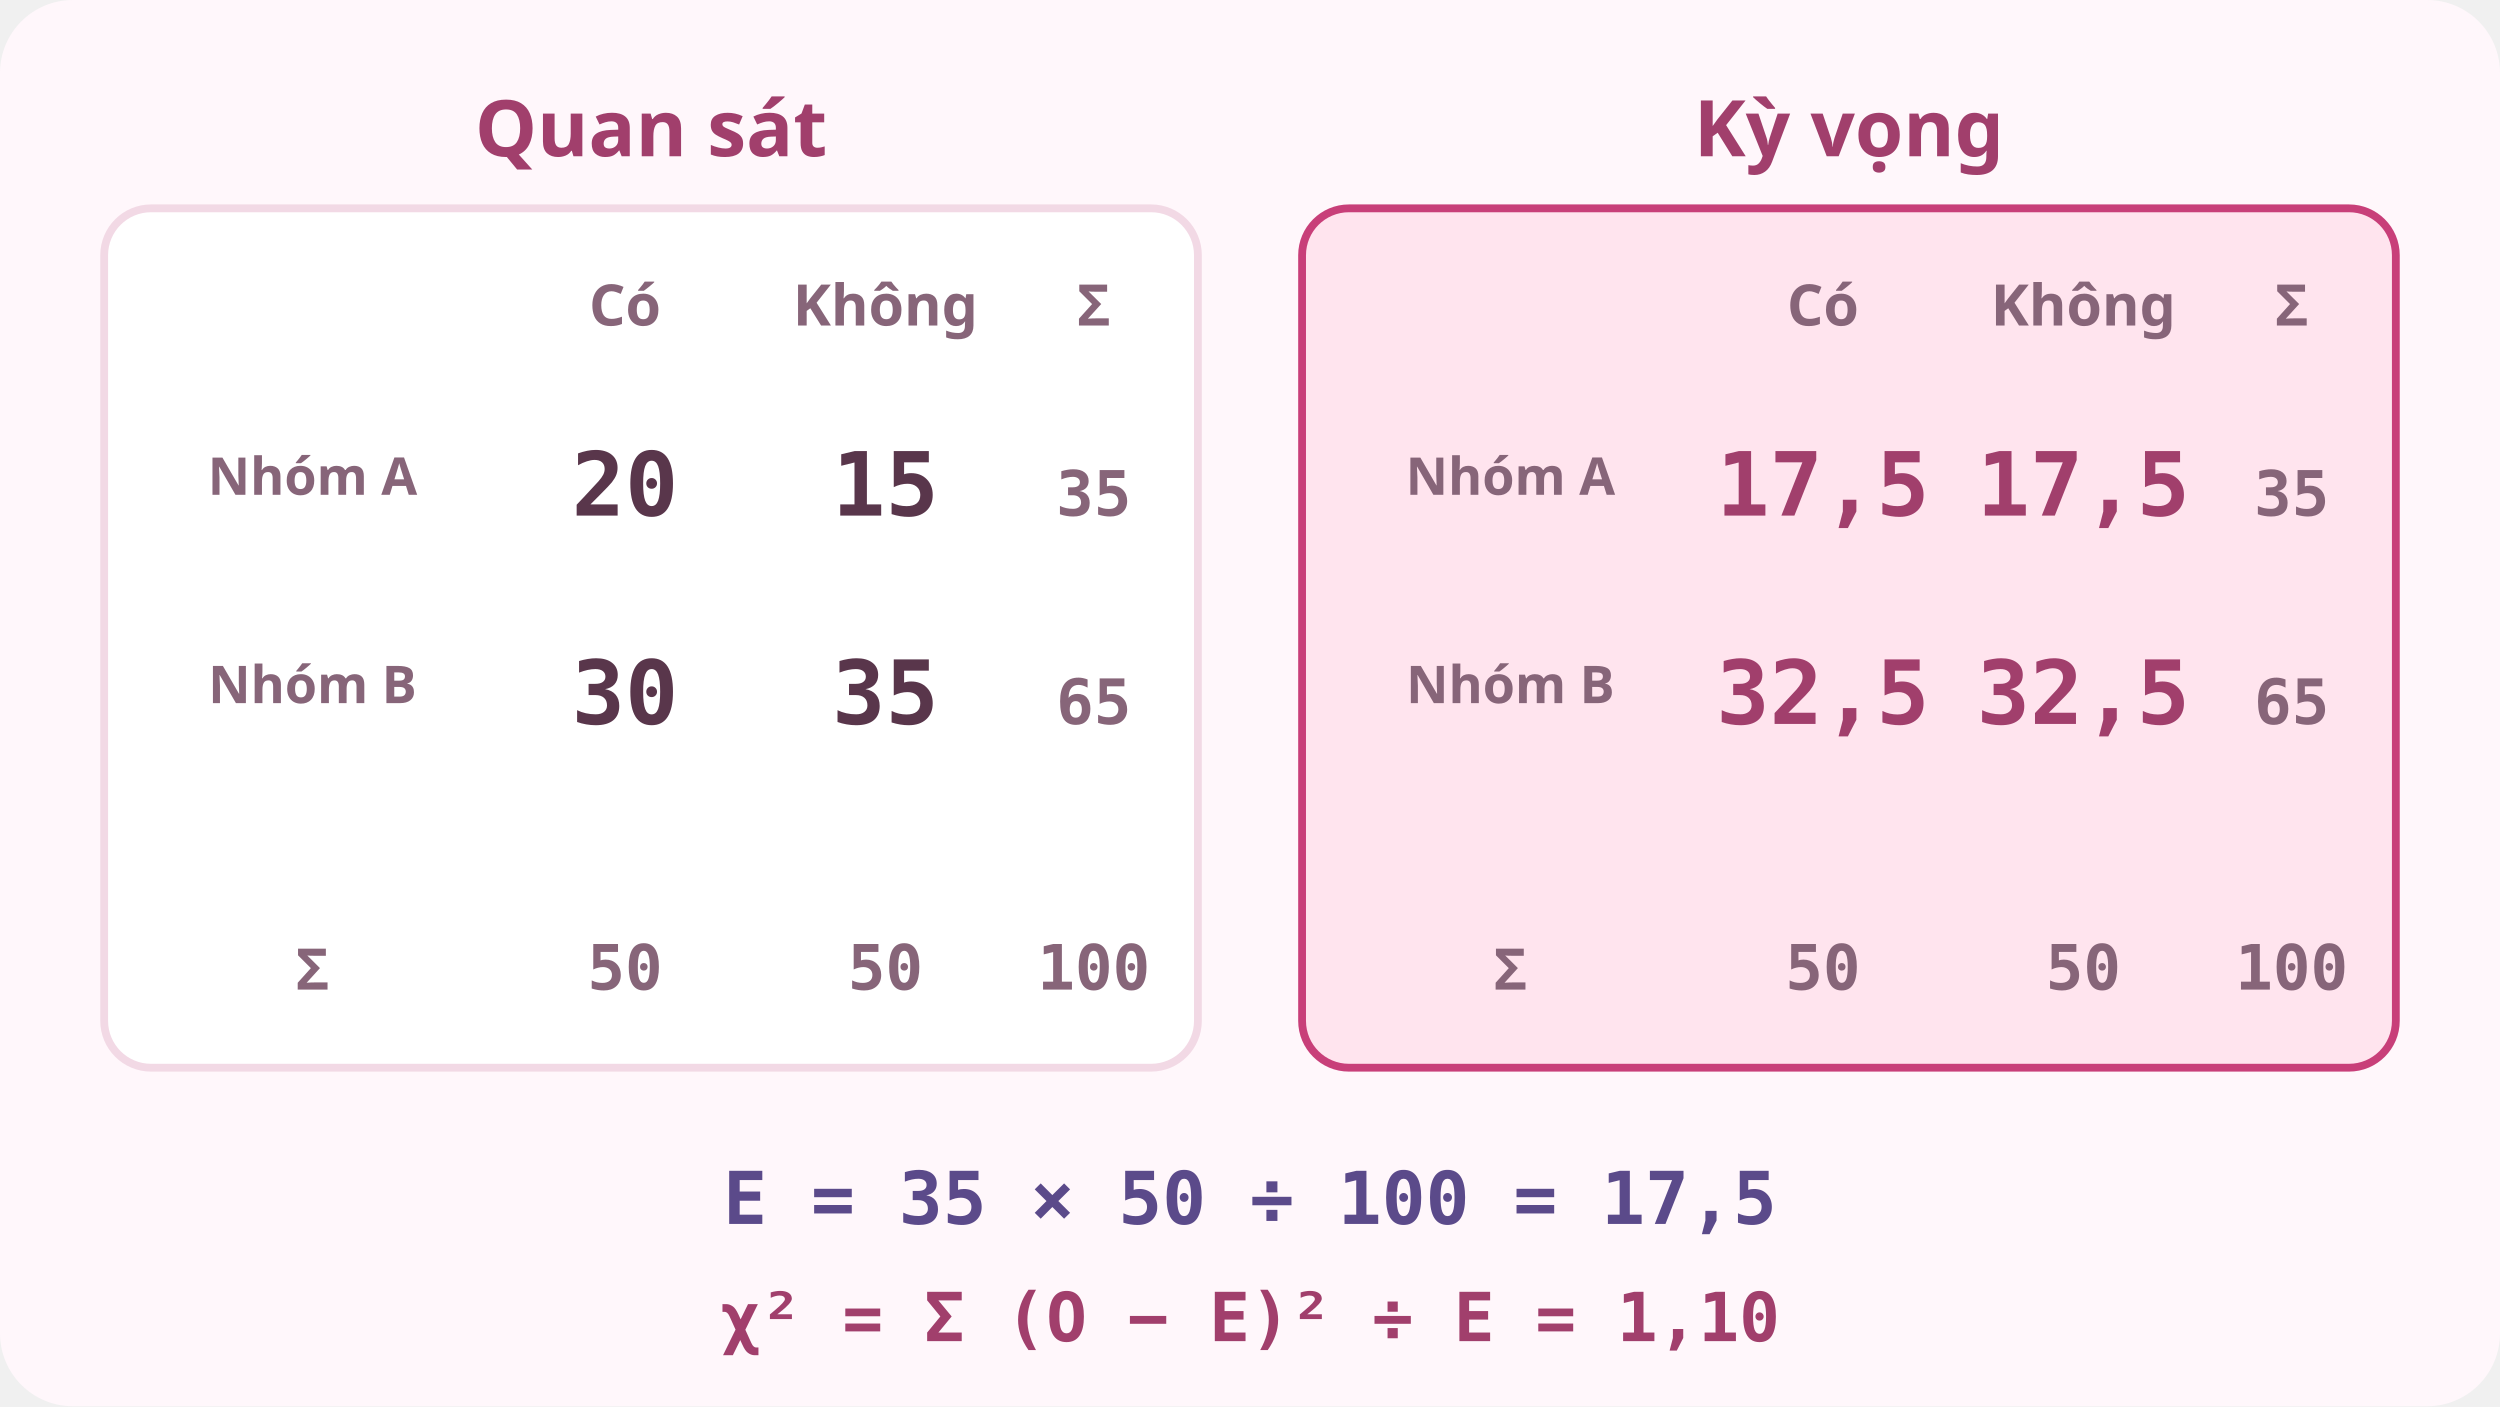
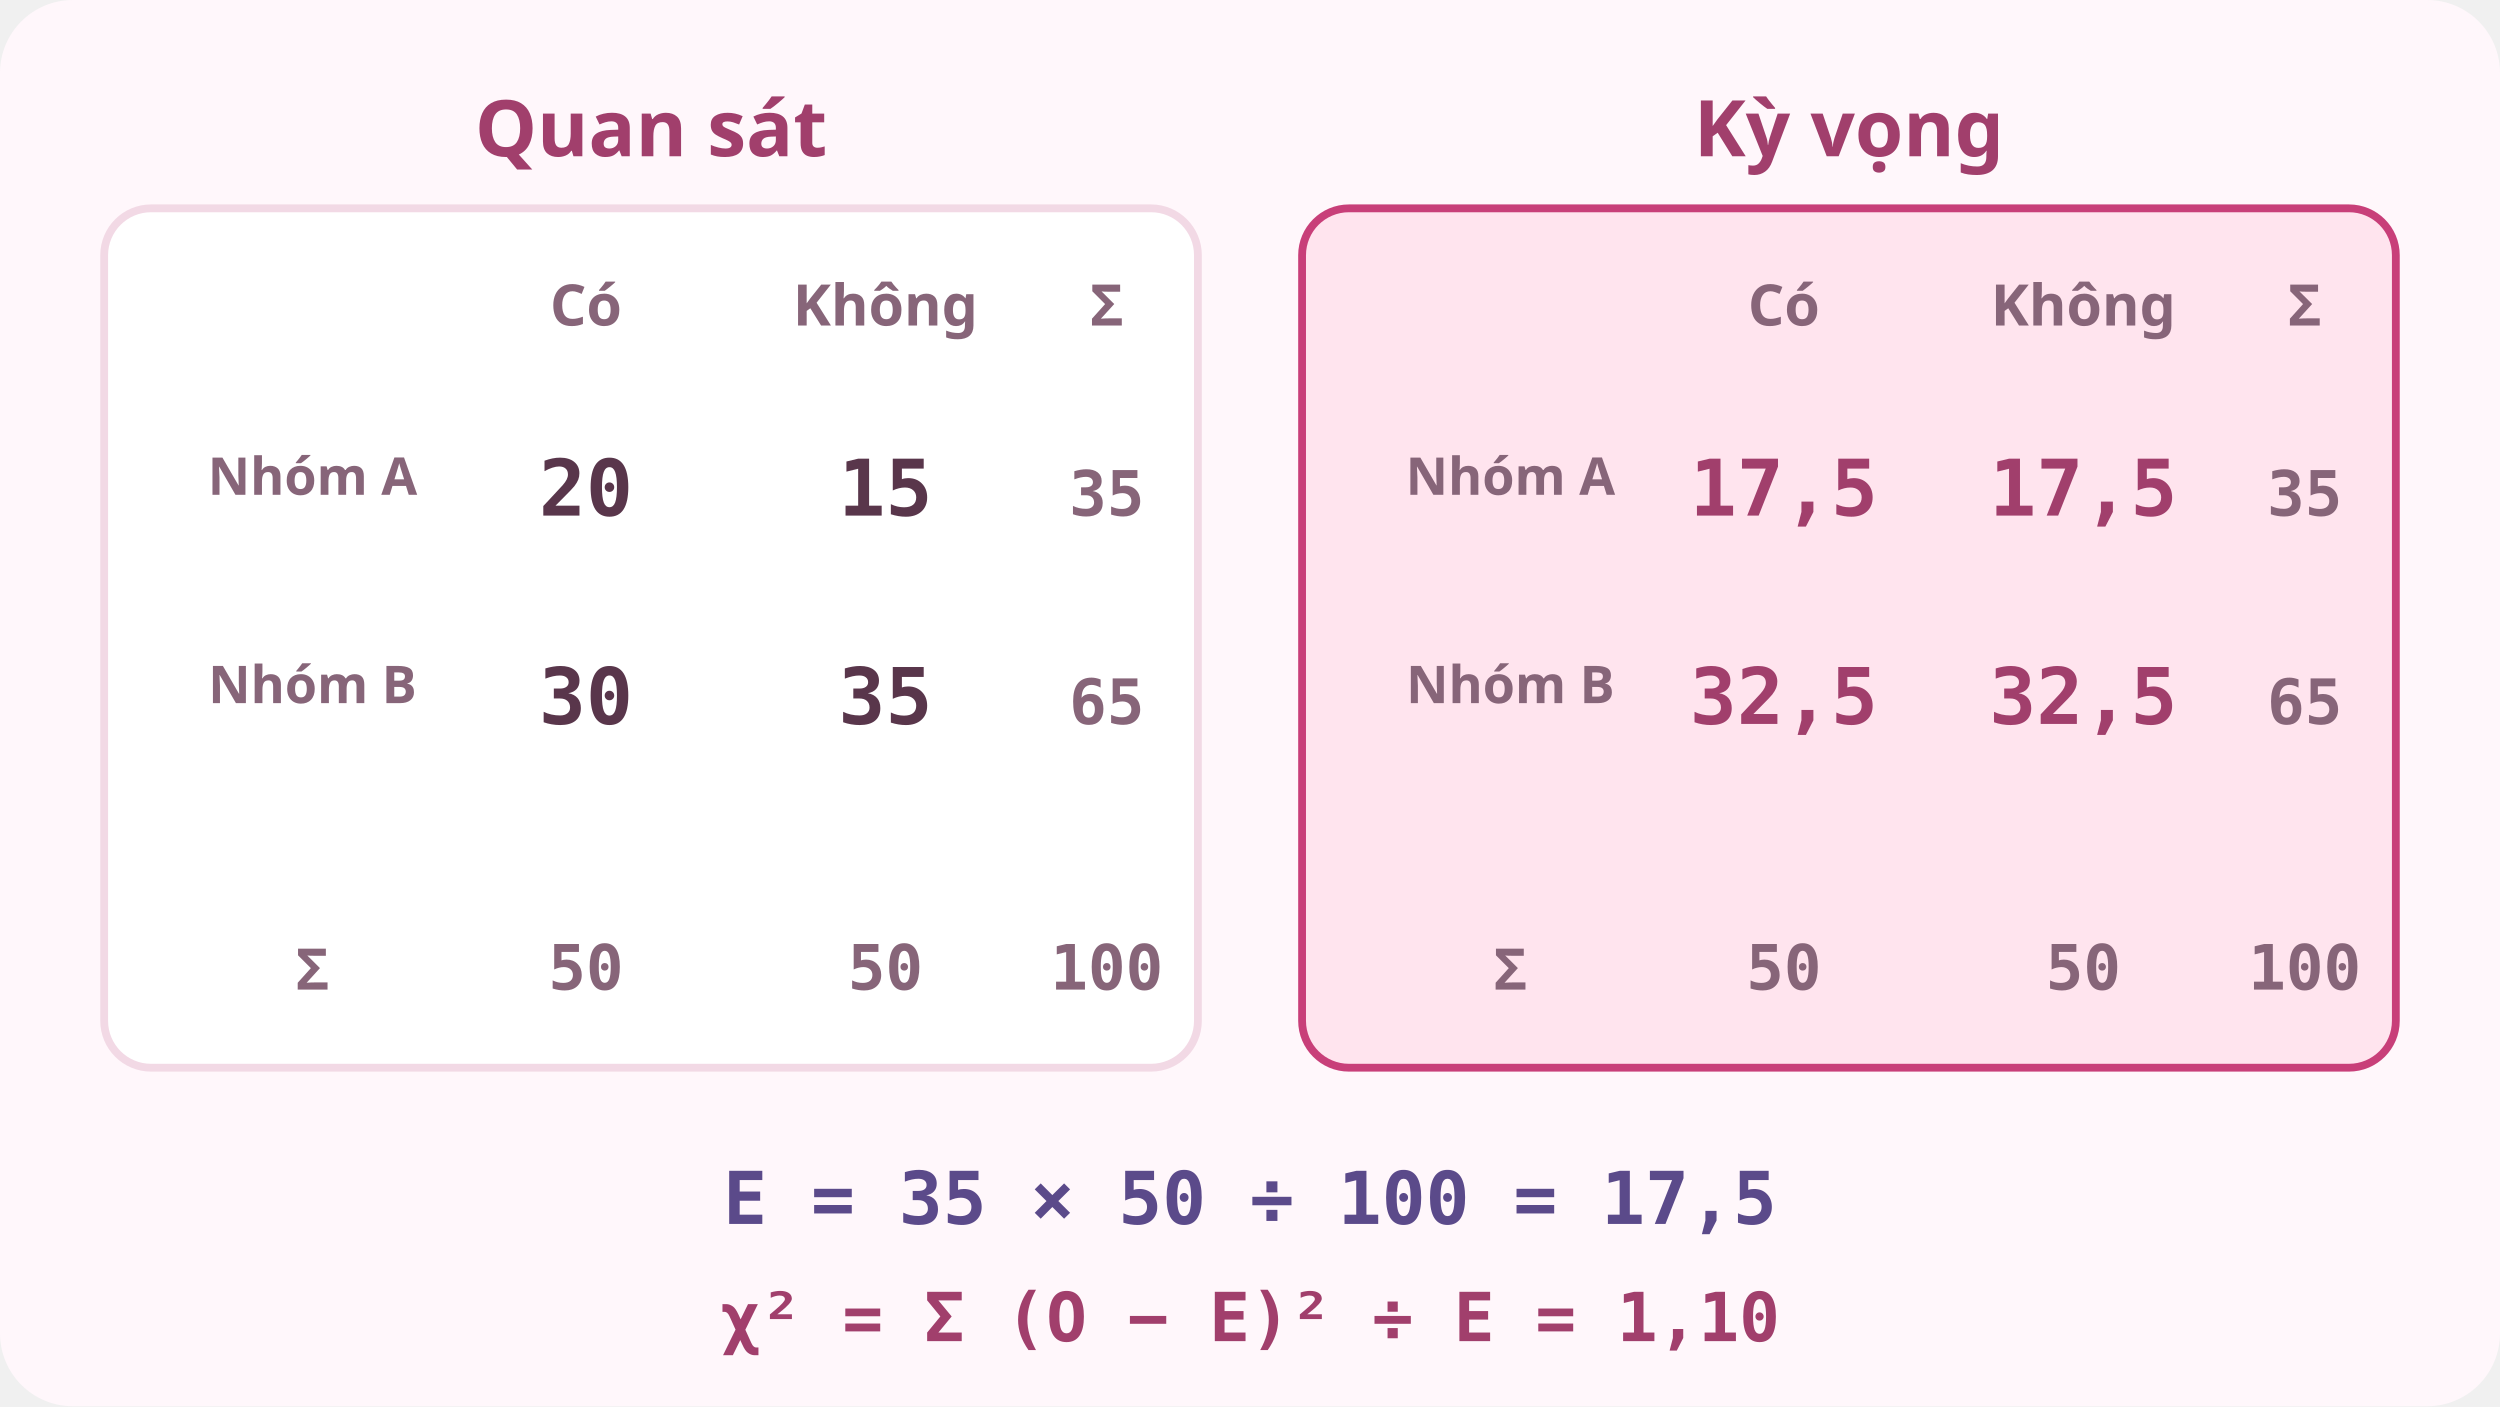
<svg xmlns="http://www.w3.org/2000/svg" viewBox="0 0 960 540" role="img" aria-label="Tần số quan sát bên cạnh tần số kỳ vọng nếu hai biến không liên quan.">
  <rect width="960" height="540" rx="28" fill="#fff7fb" />
  <text x="250" y="60" fill="#a13f6c" font-size="30" font-weight="800" text-anchor="middle" font-family="system-ui,'PingFang SC','Noto Sans SC','Hiragino Sans',sans-serif">Quan sát</text>
  <rect x="40" y="80" width="420" height="330" rx="18" fill="#ffffff" stroke="#f2d9e5" stroke-width="3" />
-   <text x="240" y="125" fill="#876579" font-size="22" font-weight="800" text-anchor="middle" font-family="system-ui,'PingFang SC','Noto Sans SC','Hiragino Sans',sans-serif">Có</text>
+   <text x="225" y="125" fill="#876579" font-size="22" font-weight="800" text-anchor="middle" font-family="system-ui,'PingFang SC','Noto Sans SC','Hiragino Sans',sans-serif">Có</text>
  <text x="340" y="125" fill="#876579" font-size="22" font-weight="800" text-anchor="middle" font-family="system-ui,'PingFang SC','Noto Sans SC','Hiragino Sans',sans-serif">Không</text>
-   <text x="420" y="125" fill="#876579" font-size="22" font-weight="800" text-anchor="middle" font-family="system-ui,'PingFang SC','Noto Sans SC','Hiragino Sans',sans-serif">Σ</text>
+   <text x="425" y="125" fill="#876579" font-size="22" font-weight="800" text-anchor="middle" font-family="system-ui,'PingFang SC','Noto Sans SC','Hiragino Sans',sans-serif">Σ</text>
  <text x="120" y="190" fill="#876579" font-size="20" font-weight="800" text-anchor="middle" font-family="system-ui,'PingFang SC','Noto Sans SC','Hiragino Sans',sans-serif">Nhóm A</text>
-   <text x="240" y="198" fill="#59364b" font-size="34" font-weight="800" text-anchor="middle" font-family="ui-monospace,Menlo,Consolas,monospace">20</text>
-   <text x="340" y="198" fill="#59364b" font-size="34" font-weight="800" text-anchor="middle" font-family="ui-monospace,Menlo,Consolas,monospace">15</text>
-   <text x="420" y="198" fill="#876579" font-size="24" font-weight="700" text-anchor="middle" font-family="ui-monospace,Menlo,Consolas,monospace">35</text>
+   <text x="225" y="198" fill="#59364b" font-size="30" font-weight="800" text-anchor="middle" font-family="ui-monospace,Menlo,Consolas,monospace">20</text>
+   <text x="340" y="198" fill="#59364b" font-size="30" font-weight="800" text-anchor="middle" font-family="ui-monospace,Menlo,Consolas,monospace">15</text>
+   <text x="425" y="198" fill="#876579" font-size="24" font-weight="700" text-anchor="middle" font-family="ui-monospace,Menlo,Consolas,monospace">35</text>
  <text x="120" y="270" fill="#876579" font-size="20" font-weight="800" text-anchor="middle" font-family="system-ui,'PingFang SC','Noto Sans SC','Hiragino Sans',sans-serif">Nhóm B</text>
-   <text x="240" y="278" fill="#59364b" font-size="34" font-weight="800" text-anchor="middle" font-family="ui-monospace,Menlo,Consolas,monospace">30</text>
-   <text x="340" y="278" fill="#59364b" font-size="34" font-weight="800" text-anchor="middle" font-family="ui-monospace,Menlo,Consolas,monospace">35</text>
-   <text x="420" y="278" fill="#876579" font-size="24" font-weight="700" text-anchor="middle" font-family="ui-monospace,Menlo,Consolas,monospace">65</text>
+   <text x="225" y="278" fill="#59364b" font-size="30" font-weight="800" text-anchor="middle" font-family="ui-monospace,Menlo,Consolas,monospace">30</text>
+   <text x="340" y="278" fill="#59364b" font-size="30" font-weight="800" text-anchor="middle" font-family="ui-monospace,Menlo,Consolas,monospace">35</text>
+   <text x="425" y="278" fill="#876579" font-size="24" font-weight="700" text-anchor="middle" font-family="ui-monospace,Menlo,Consolas,monospace">65</text>
  <text x="120" y="380" fill="#876579" font-size="22" font-weight="800" text-anchor="middle" font-family="system-ui,'PingFang SC','Noto Sans SC','Hiragino Sans',sans-serif">Σ</text>
-   <text x="240" y="380" fill="#876579" font-size="24" font-weight="700" text-anchor="middle" font-family="ui-monospace,Menlo,Consolas,monospace">50</text>
+   <text x="225" y="380" fill="#876579" font-size="24" font-weight="700" text-anchor="middle" font-family="ui-monospace,Menlo,Consolas,monospace">50</text>
  <text x="340" y="380" fill="#876579" font-size="24" font-weight="700" text-anchor="middle" font-family="ui-monospace,Menlo,Consolas,monospace">50</text>
-   <text x="420" y="380" fill="#876579" font-size="24" font-weight="700" text-anchor="middle" font-family="ui-monospace,Menlo,Consolas,monospace">100</text>
+   <text x="425" y="380" fill="#876579" font-size="24" font-weight="700" text-anchor="middle" font-family="ui-monospace,Menlo,Consolas,monospace">100</text>
  <text x="710" y="60" fill="#a13f6c" font-size="30" font-weight="800" text-anchor="middle" font-family="system-ui,'PingFang SC','Noto Sans SC','Hiragino Sans',sans-serif">Kỳ vọng</text>
  <rect x="500" y="80" width="420" height="330" rx="18" fill="#ffe4ee" stroke="#c83f79" stroke-width="3" />
-   <text x="700" y="125" fill="#876579" font-size="22" font-weight="800" text-anchor="middle" font-family="system-ui,'PingFang SC','Noto Sans SC','Hiragino Sans',sans-serif">Có</text>
+   <text x="685" y="125" fill="#876579" font-size="22" font-weight="800" text-anchor="middle" font-family="system-ui,'PingFang SC','Noto Sans SC','Hiragino Sans',sans-serif">Có</text>
  <text x="800" y="125" fill="#876579" font-size="22" font-weight="800" text-anchor="middle" font-family="system-ui,'PingFang SC','Noto Sans SC','Hiragino Sans',sans-serif">Không</text>
-   <text x="880" y="125" fill="#876579" font-size="22" font-weight="800" text-anchor="middle" font-family="system-ui,'PingFang SC','Noto Sans SC','Hiragino Sans',sans-serif">Σ</text>
+   <text x="885" y="125" fill="#876579" font-size="22" font-weight="800" text-anchor="middle" font-family="system-ui,'PingFang SC','Noto Sans SC','Hiragino Sans',sans-serif">Σ</text>
  <text x="580" y="190" fill="#876579" font-size="20" font-weight="800" text-anchor="middle" font-family="system-ui,'PingFang SC','Noto Sans SC','Hiragino Sans',sans-serif">Nhóm A</text>
-   <text x="700" y="198" fill="#a13f6c" font-size="34" font-weight="800" text-anchor="middle" font-family="ui-monospace,Menlo,Consolas,monospace">17,5</text>
-   <text x="800" y="198" fill="#a13f6c" font-size="34" font-weight="800" text-anchor="middle" font-family="ui-monospace,Menlo,Consolas,monospace">17,5</text>
-   <text x="880" y="198" fill="#876579" font-size="24" font-weight="700" text-anchor="middle" font-family="ui-monospace,Menlo,Consolas,monospace">35</text>
+   <text x="685" y="198" fill="#a13f6c" font-size="30" font-weight="800" text-anchor="middle" font-family="ui-monospace,Menlo,Consolas,monospace">17,5</text>
+   <text x="800" y="198" fill="#a13f6c" font-size="30" font-weight="800" text-anchor="middle" font-family="ui-monospace,Menlo,Consolas,monospace">17,5</text>
+   <text x="885" y="198" fill="#876579" font-size="24" font-weight="700" text-anchor="middle" font-family="ui-monospace,Menlo,Consolas,monospace">35</text>
  <text x="580" y="270" fill="#876579" font-size="20" font-weight="800" text-anchor="middle" font-family="system-ui,'PingFang SC','Noto Sans SC','Hiragino Sans',sans-serif">Nhóm B</text>
-   <text x="700" y="278" fill="#a13f6c" font-size="34" font-weight="800" text-anchor="middle" font-family="ui-monospace,Menlo,Consolas,monospace">32,5</text>
-   <text x="800" y="278" fill="#a13f6c" font-size="34" font-weight="800" text-anchor="middle" font-family="ui-monospace,Menlo,Consolas,monospace">32,5</text>
-   <text x="880" y="278" fill="#876579" font-size="24" font-weight="700" text-anchor="middle" font-family="ui-monospace,Menlo,Consolas,monospace">65</text>
+   <text x="685" y="278" fill="#a13f6c" font-size="30" font-weight="800" text-anchor="middle" font-family="ui-monospace,Menlo,Consolas,monospace">32,5</text>
+   <text x="800" y="278" fill="#a13f6c" font-size="30" font-weight="800" text-anchor="middle" font-family="ui-monospace,Menlo,Consolas,monospace">32,5</text>
+   <text x="885" y="278" fill="#876579" font-size="24" font-weight="700" text-anchor="middle" font-family="ui-monospace,Menlo,Consolas,monospace">65</text>
  <text x="580" y="380" fill="#876579" font-size="22" font-weight="800" text-anchor="middle" font-family="system-ui,'PingFang SC','Noto Sans SC','Hiragino Sans',sans-serif">Σ</text>
-   <text x="700" y="380" fill="#876579" font-size="24" font-weight="700" text-anchor="middle" font-family="ui-monospace,Menlo,Consolas,monospace">50</text>
+   <text x="685" y="380" fill="#876579" font-size="24" font-weight="700" text-anchor="middle" font-family="ui-monospace,Menlo,Consolas,monospace">50</text>
  <text x="800" y="380" fill="#876579" font-size="24" font-weight="700" text-anchor="middle" font-family="ui-monospace,Menlo,Consolas,monospace">50</text>
-   <text x="880" y="380" fill="#876579" font-size="24" font-weight="700" text-anchor="middle" font-family="ui-monospace,Menlo,Consolas,monospace">100</text>
+   <text x="885" y="380" fill="#876579" font-size="24" font-weight="700" text-anchor="middle" font-family="ui-monospace,Menlo,Consolas,monospace">100</text>
  <text x="480" y="470" fill="#5b4a8a" font-size="28" font-weight="800" text-anchor="middle" font-family="ui-monospace,Menlo,Consolas,monospace">E = 35 × 50 ÷ 100 = 17,5</text>
  <text x="480" y="515" fill="#a13f6c" font-size="26" font-weight="800" text-anchor="middle" font-family="ui-monospace,Menlo,Consolas,monospace">χ² = Σ (O − E)² ÷ E = 1,10</text>
</svg>
